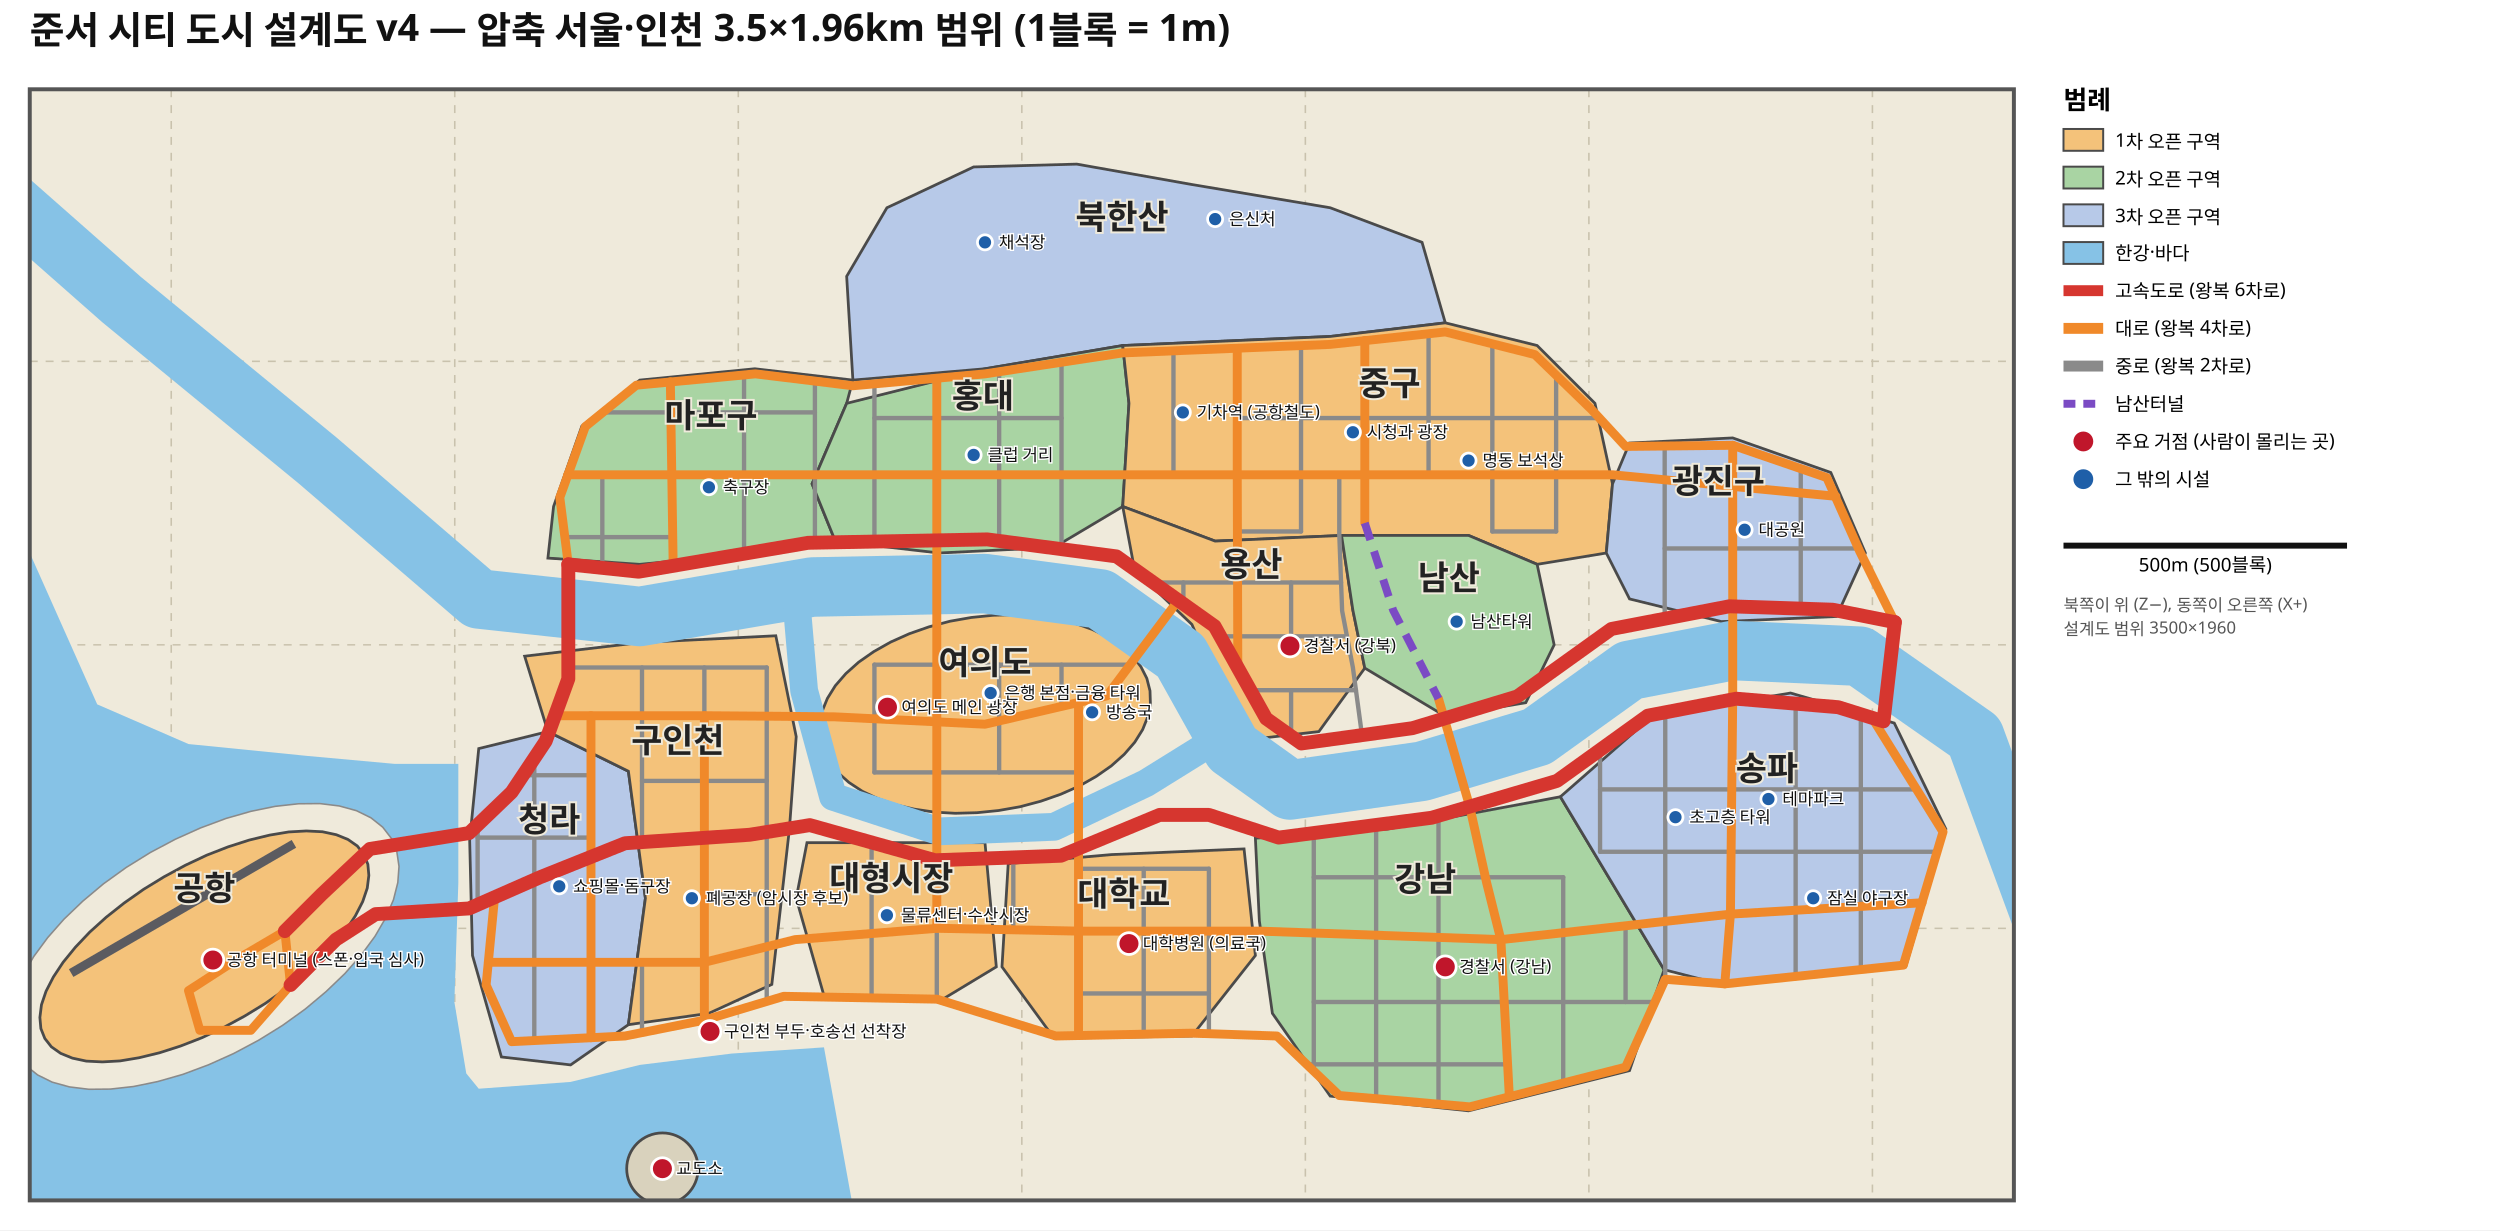
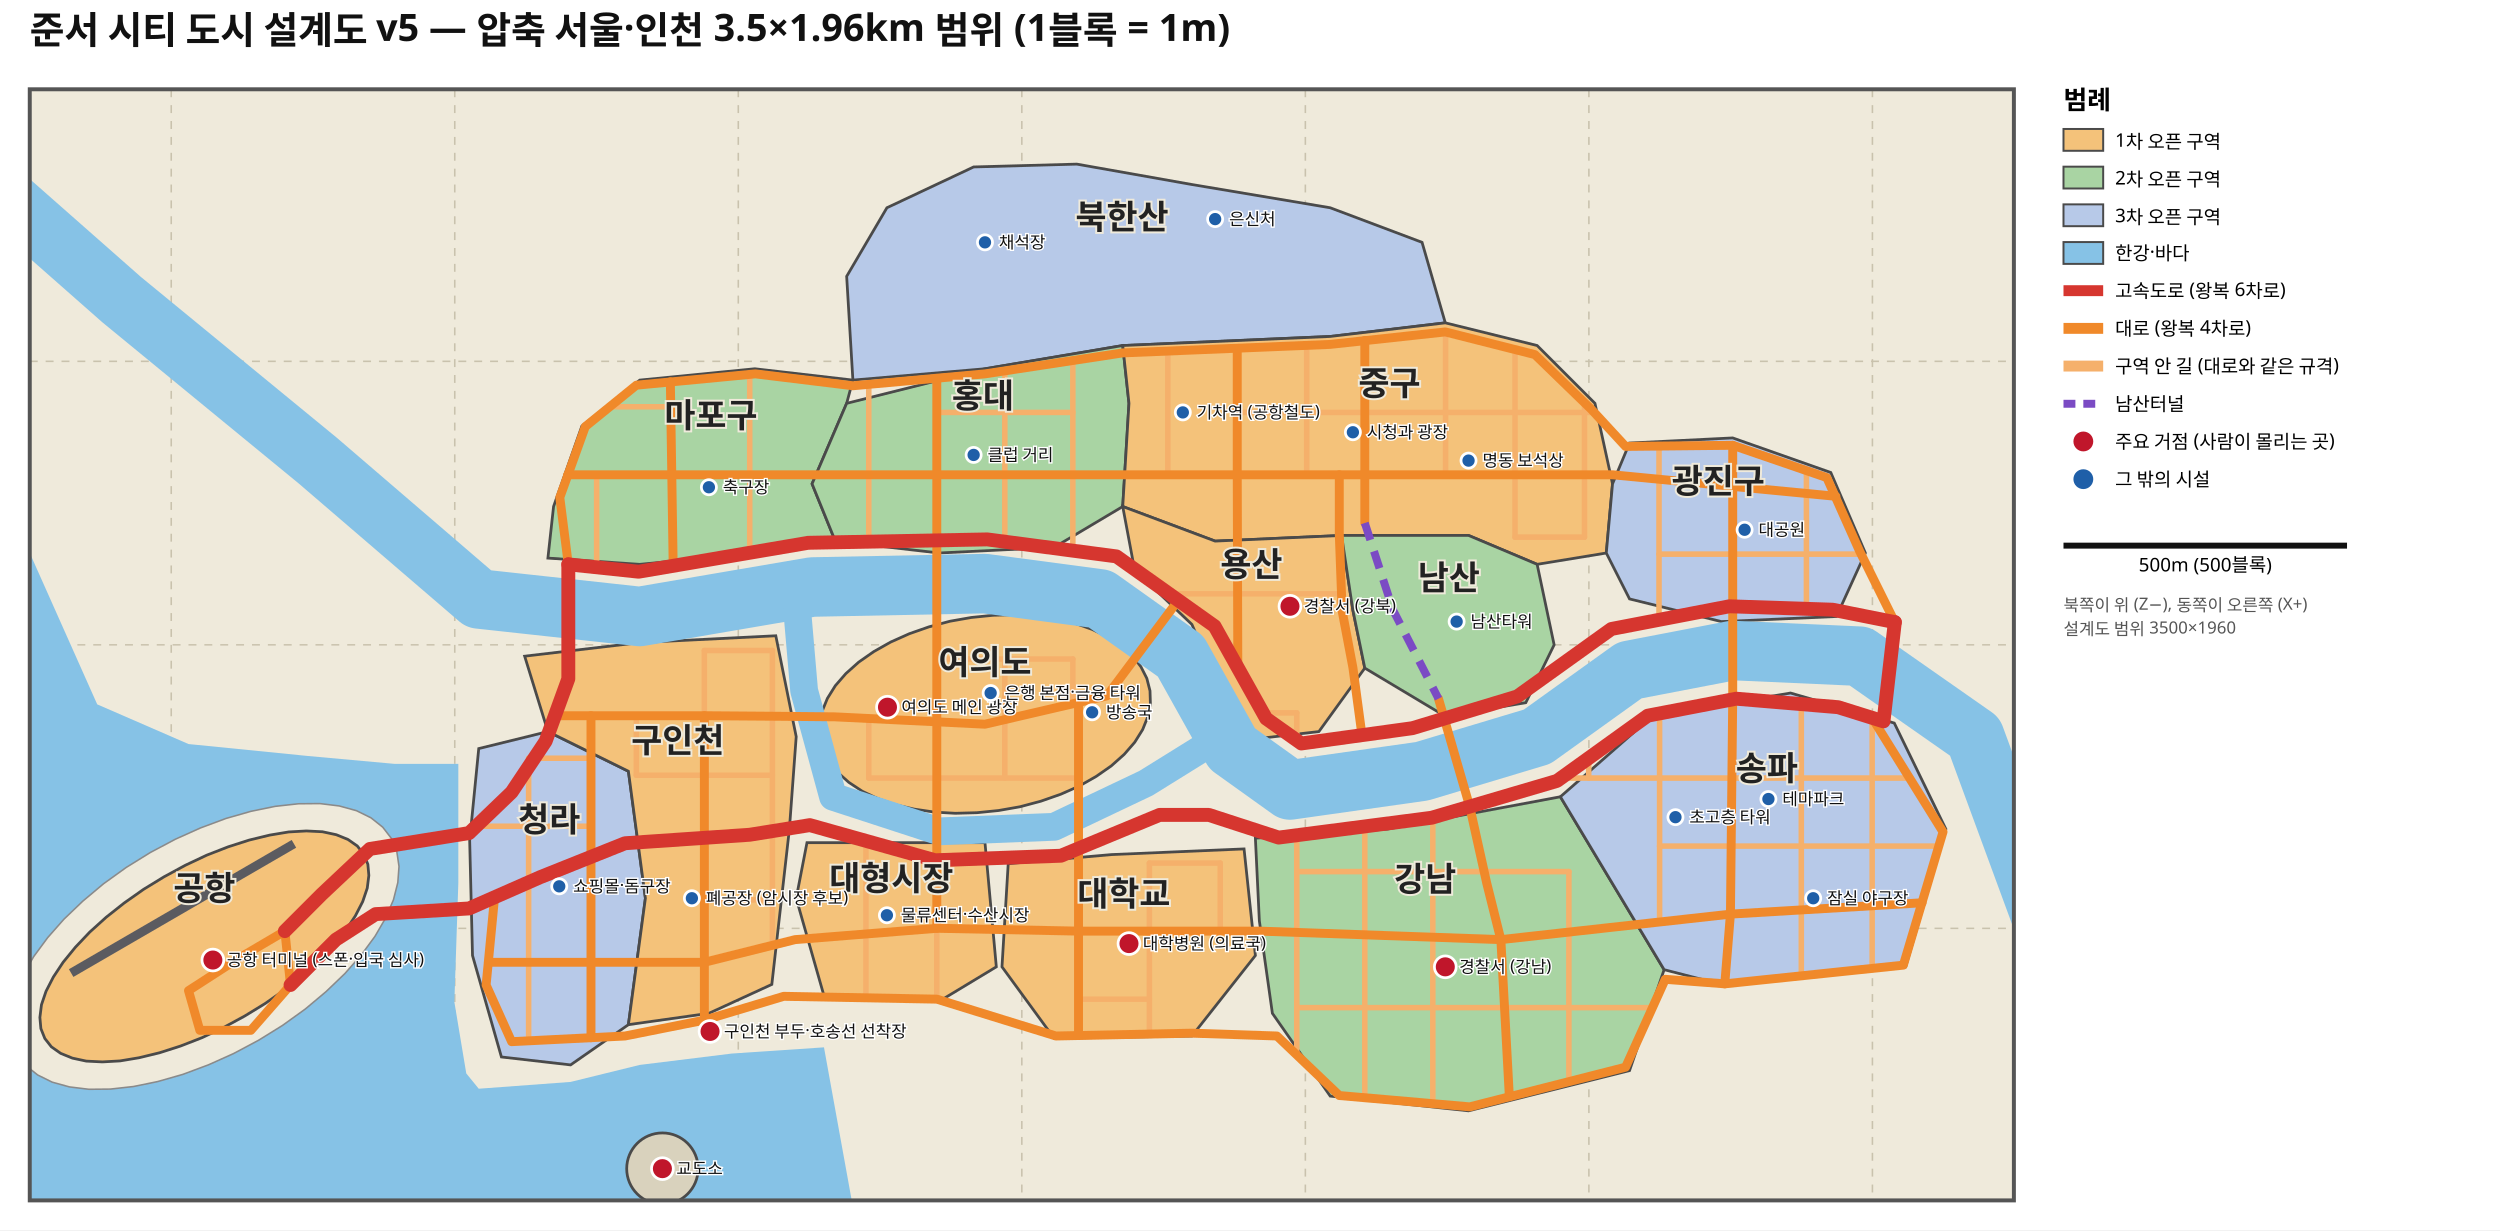
<svg xmlns="http://www.w3.org/2000/svg" viewBox="-5150 -3250 12600 6200" width="2520" height="1240" font-family="'WenQuanYi Zen Hei','Noto Sans KR','Malgun Gothic',sans-serif">
  <rect x="-5150" y="-3250" width="12600" height="6200" fill="#ffffff" />
  <defs>
    <clipPath id="border">
      <rect x="-5000" y="-2800" width="10000" height="5600" />
    </clipPath>
  </defs>
  <rect x="-5000" y="-2800" width="10000" height="5600" fill="#efeadb" />
  <g clip-path="url(#border)">
    <line x1="-5716" y1="-2800" x2="-5716" y2="2800" stroke="#c9c2ad" stroke-width="8" stroke-dasharray="40 40" />
    <text x="-5716" y="-2840" font-size="90" text-anchor="middle" fill="#777">X -2001</text>
    <line x1="-4287" y1="-2800" x2="-4287" y2="2800" stroke="#c9c2ad" stroke-width="8" stroke-dasharray="40 40" />
    <text x="-4287" y="-2840" font-size="90" text-anchor="middle" fill="#777">X -1500</text>
    <line x1="-2858" y1="-2800" x2="-2858" y2="2800" stroke="#c9c2ad" stroke-width="8" stroke-dasharray="40 40" />
    <text x="-2858" y="-2840" font-size="90" text-anchor="middle" fill="#777">X -1000</text>
    <line x1="-1429" y1="-2800" x2="-1429" y2="2800" stroke="#c9c2ad" stroke-width="8" stroke-dasharray="40 40" />
    <text x="-1429" y="-2840" font-size="90" text-anchor="middle" fill="#777">X -500</text>
    <line x1="0" y1="-2800" x2="0" y2="2800" stroke="#c9c2ad" stroke-width="8" stroke-dasharray="40 40" />
    <text x="0" y="-2840" font-size="90" text-anchor="middle" fill="#777">X 0</text>
    <line x1="1429" y1="-2800" x2="1429" y2="2800" stroke="#c9c2ad" stroke-width="8" stroke-dasharray="40 40" />
    <text x="1429" y="-2840" font-size="90" text-anchor="middle" fill="#777">X 500</text>
    <line x1="2858" y1="-2800" x2="2858" y2="2800" stroke="#c9c2ad" stroke-width="8" stroke-dasharray="40 40" />
    <text x="2858" y="-2840" font-size="90" text-anchor="middle" fill="#777">X 1000</text>
    <line x1="4287" y1="-2800" x2="4287" y2="2800" stroke="#c9c2ad" stroke-width="8" stroke-dasharray="40 40" />
    <text x="4287" y="-2840" font-size="90" text-anchor="middle" fill="#777">X 1500</text>
    <line x1="-5000" y1="-2858" x2="5000" y2="-2858" stroke="#c9c2ad" stroke-width="8" stroke-dasharray="40 40" />
    <text x="-5030" y="-2828" font-size="90" text-anchor="end" fill="#777">Z -1000</text>
    <line x1="-5000" y1="-1429" x2="5000" y2="-1429" stroke="#c9c2ad" stroke-width="8" stroke-dasharray="40 40" />
    <text x="-5030" y="-1399" font-size="90" text-anchor="end" fill="#777">Z -500</text>
    <line x1="-5000" y1="0" x2="5000" y2="0" stroke="#c9c2ad" stroke-width="8" stroke-dasharray="40 40" />
    <text x="-5030" y="30" font-size="90" text-anchor="end" fill="#777">Z 0</text>
    <line x1="-5000" y1="1429" x2="5000" y2="1429" stroke="#c9c2ad" stroke-width="8" stroke-dasharray="40 40" />
    <text x="-5030" y="1459" font-size="90" text-anchor="end" fill="#777">Z 500</text>
    <polygon points="-5985.714,-1217.143 -5000.0,-462.857 -4660.0,300.0 -4200.0,500.0 -3600.0,560.0 -3160.0,600.0 -2840.0,600.0 -2840.0,1200.0 -2860.0,1800.0 -2800.0,2160.0 -2737.143,2237.143 -2274.286,2202.857 -1925.714,2117.143 -1462.857,2060.0 -997.143,2028.571 -765.714,3305.714 -5985.714,3305.714" fill="#86c2e6" />
    <circle cx="-1811.429" cy="2640.0" r="180.0" fill="#d9d2bd" stroke="#4a4a4a" stroke-width="14" />
    <polygon points="-3177,976 -3150,1042 -3139,1117 -3145,1198 -3167,1285 -3206,1376 -3260,1469 -3330,1564 -3412,1657 -3507,1748 -3612,1836 -3726,1918 -3847,1993 -3973,2060 -4100,2117 -4229,2165 -4355,2201 -4477,2226 -4594,2239 -4702,2240 -4800,2228 -4887,2204 -4960,2168 -5019,2121 -5063,2064 -5090,1998 -5101,1923 -5095,1842 -5073,1755 -5034,1664 -4980,1571 -4910,1476 -4828,1383 -4733,1292 -4628,1204 -4514,1122 -4393,1047 -4267,980 -4140,923 -4011,875 -3885,839 -3763,814 -3646,801 -3538,800 -3440,812 -3353,836 -3280,872 -3221,919" fill="#efeadb" stroke="#8a8a8a" stroke-width="8" />
    <polygon points="-851.429,-1334.286 -882.857,-1857.143 -680.0,-2202.857 -242.857,-2408.571 277.143,-2422.857 857.143,-2320.0 1554.286,-2202.857 2017.143,-2028.571 2134.286,-1622.857 1554.286,-1554.286 508.571,-1508.571 -185.714,-1391.429" fill="#b7c9e8" stroke="#4a4a4a" stroke-width="14" />
    <polygon points="-2388.571,-437.143 -2360.0,-697.143 -2217.143,-1102.857 -1925.714,-1334.286 -1345.714,-1391.429 -851.429,-1334.286 -882.857,-1217.143 -1057.143,-811.429 -940.0,-522.857 -1345.714,-462.857 -1925.714,-405.714" fill="#a9d4a3" stroke="#4a4a4a" stroke-width="14" />
    <polygon points="-185.714,-1391.429 508.571,-1508.571 540.0,-1217.143 508.571,-697.143 162.857,-491.429 -417.143,-462.857 -940.0,-522.857 -1057.143,-811.429 -882.857,-1217.143" fill="#a9d4a3" stroke="#4a4a4a" stroke-width="14" />
    <polygon points="508.571,-1508.571 1554.286,-1554.286 2134.286,-1622.857 2597.143,-1508.571 2888.571,-1217.143 2977.143,-811.429 2945.714,-462.857 2597.143,-405.714 2251.429,-551.429 1611.429,-551.429 974.286,-522.857 508.571,-697.143 540.0,-1217.143" fill="#f4c27a" stroke="#4a4a4a" stroke-width="14" />
    <polygon points="2945.714,-462.857 2977.143,-811.429 3062.857,-1017.143 3582.857,-1042.857 4077.143,-868.571 4251.429,-462.857 4105.714,-142.857 3525.714,-117.143 3062.857,-231.429" fill="#b7c9e8" stroke="#4a4a4a" stroke-width="14" />
    <polygon points="508.571,-697.143 974.286,-522.857 1611.429,-551.429 1668.571,-174.286 1728.571,117.143 1497.143,437.143 1148.571,477.143 1002.857,231.429 857.143,-102.857 568.571,-377.143" fill="#f4c27a" stroke="#4a4a4a" stroke-width="14" />
    <polygon points="1611.429,-551.429 2251.429,-551.429 2597.143,-405.714 2682.857,0.0 2540.0,291.429 2134.286,360.0 1728.571,117.143 1668.571,-174.286" fill="#a9d4a3" stroke="#4a4a4a" stroke-width="14" />
    <polygon points="646,232 648,296 635,362 609,427 569,491 516,552 451,610 375,663 289,712 196,753 96,788 -9,816 -117,835 -226,846 -335,849 -441,843 -542,828 -638,806 -726,775 -804,738 -872,693 -928,643 -971,587 -1001,528 -1018,465 -1019,401 -1007,336 -980,270 -940,206 -887,145 -822,87 -746,34 -661,-14 -567,-56 -467,-91 -362,-119 -254,-138 -145,-149 -36,-152 69,-146 171,-131 266,-109 354,-78 433,-40 500,4 557,54 600,110 630,169" fill="#f4c27a" stroke="#4a4a4a" stroke-width="14" />
    <polygon points="-3316,1056 -3296,1106 -3291,1162 -3299,1226 -3322,1294 -3359,1366 -3408,1440 -3470,1516 -3542,1592 -3625,1667 -3716,1739 -3814,1808 -3917,1871 -4024,1929 -4132,1980 -4240,2022 -4346,2056 -4449,2081 -4545,2097 -4634,2102 -4715,2098 -4785,2083 -4844,2059 -4891,2026 -4924,1984 -4944,1934 -4949,1878 -4941,1814 -4918,1746 -4881,1674 -4832,1600 -4770,1524 -4698,1448 -4615,1373 -4524,1301 -4426,1232 -4323,1169 -4216,1111 -4108,1060 -4000,1018 -3894,984 -3791,959 -3695,943 -3606,938 -3525,942 -3455,957 -3396,981 -3349,1014" fill="#f4c27a" stroke="#4a4a4a" stroke-width="14" />
    <polygon points="-2737.143,522.857 -2388.571,437.143 -1982.857,637.143 -1897.143,1277.143 -1982.857,1914.286 -2274.286,2117.143 -2622.857,2077.143 -2768.571,1565.714 -2782.857,985.714" fill="#b7c9e8" stroke="#4a4a4a" stroke-width="14" />
    <polygon points="-2505.714,57.143 -1925.714,-11.429 -1240.0,-45.714 -1137.143,462.857 -1171.429,928.571 -1260.0,1711.429 -1577.143,1857.143 -1982.857,1914.286 -1897.143,1277.143 -1982.857,637.143 -2388.571,437.143" fill="#f4c27a" stroke="#4a4a4a" stroke-width="14" />
    <polygon points="-1082.857,997.143 -185.714,997.143 -128.571,1622.857 -417.143,1797.143 -997.143,1768.571 -1137.143,1277.143" fill="#f4c27a" stroke="#4a4a4a" stroke-width="14" />
    <polygon points="-68.571,1102.857 451.429,1057.143 1120.0,1028.571 1177.143,1565.714 857.143,1971.429 162.857,1982.857 -100.0,1622.857" fill="#f4c27a" stroke="#4a4a4a" stroke-width="14" />
    <polygon points="1177.143,974.286 1842.857,928.571 2714.286,765.714 3237.143,1637.143 3062.857,2145.714 2251.429,2348.571 1554.286,2274.286 1262.857,1857.143 1197.143,1391.429" fill="#a9d4a3" stroke="#4a4a4a" stroke-width="14" />
    <polygon points="2714.286,765.714 3177.143,360.0 3874.286,242.857 4397.143,394.286 4657.143,928.571 4454.286,1622.857 3525.714,1711.429 3237.143,1637.143" fill="#b7c9e8" stroke="#4a4a4a" stroke-width="14" />
    <polyline points="-5522.857,-2608.571 -4537.143,-1740.0 -3548.571,-928.571 -2737.143,-231.429 -1925.714,-142.857 -1057.143,-291.429 -185.714,-308.571 394.286,-231.429 800.0,57.143 1060.0,522.857 1351.429,731.429 2017.143,637.143 2597.143,462.857 3062.857,128.571 3582.857,28.571 4222.857,57.143 4802.857,462.857 5208.571,1565.714 5557.143,3248.571" fill="none" stroke="#86c2e6" stroke-width="300.0" stroke-linejoin="round" stroke-linecap="round" />
    <polyline points="-1137.143,-231.429 -1097.143,231.429 -951.429,765.714 -417.143,940.0 162.857,917.143 625.714,697.143 1002.857,462.857" fill="none" stroke="#86c2e6" stroke-width="140.0" stroke-linejoin="round" stroke-linecap="round" />
-     <polyline points="1600.0,-857.143 1600.0,-557.143 1614.286,-171.429 1668.571,114.286 1714.286,454.286" fill="none" stroke="#8a8a8a" stroke-width="22" stroke-linejoin="round" stroke-linecap="round" />
-     <polyline points="-2514.286,657.143 -2171.429,657.143" fill="none" stroke="#8a8a8a" stroke-width="22" stroke-linejoin="round" stroke-linecap="round" />
-     <polyline points="-2742.857,971.429 -2171.429,971.429" fill="none" stroke="#8a8a8a" stroke-width="22" stroke-linejoin="round" stroke-linecap="round" />
-     <polyline points="-2457.143,571.429 -2457.143,1994.286" fill="none" stroke="#8a8a8a" stroke-width="22" stroke-linejoin="round" stroke-linecap="round" />
-     <polyline points="-2742.857,907.429 -2742.857,1309.714" fill="none" stroke="#8a8a8a" stroke-width="22" stroke-linejoin="round" stroke-linecap="round" />
-     <polyline points="1471.429,1171.429 2728.571,1171.429" fill="none" stroke="#8a8a8a" stroke-width="22" stroke-linejoin="round" stroke-linecap="round" />
-     <polyline points="1471.429,1800.0 3191.143,1800.0" fill="none" stroke="#8a8a8a" stroke-width="22" stroke-linejoin="round" stroke-linecap="round" />
-     <polyline points="1435.429,2114.286 2448.286,2114.286" fill="none" stroke="#8a8a8a" stroke-width="22" stroke-linejoin="round" stroke-linecap="round" />
-     <polyline points="2100.0,861.429 2100.0,1474.571" fill="none" stroke="#8a8a8a" stroke-width="22" stroke-linejoin="round" stroke-linecap="round" />
-     <polyline points="1785.714,907.714 1785.714,2287.714" fill="none" stroke="#8a8a8a" stroke-width="22" stroke-linejoin="round" stroke-linecap="round" />
-     <polyline points="1471.429,948.571 1471.429,2148.571" fill="none" stroke="#8a8a8a" stroke-width="22" stroke-linejoin="round" stroke-linecap="round" />
-     <polyline points="2728.571,1171.429 2728.571,2208.571" fill="none" stroke="#8a8a8a" stroke-width="22" stroke-linejoin="round" stroke-linecap="round" />
-     <polyline points="3042.857,1416.0 3042.857,1800.0" fill="none" stroke="#8a8a8a" stroke-width="22" stroke-linejoin="round" stroke-linecap="round" />
-     <polyline points="2100.0,1474.571 2100.0,2314.857" fill="none" stroke="#8a8a8a" stroke-width="22" stroke-linejoin="round" stroke-linecap="round" />
-     <polyline points="-2285.714,114.286 -1285.714,114.286" fill="none" stroke="#8a8a8a" stroke-width="22" stroke-linejoin="round" stroke-linecap="round" />
-     <polyline points="-1914.286,685.714 -1285.714,685.714" fill="none" stroke="#8a8a8a" stroke-width="22" stroke-linejoin="round" stroke-linecap="round" />
-     <polyline points="-1600.0,1257.143 -1285.714,1257.143" fill="none" stroke="#8a8a8a" stroke-width="22" stroke-linejoin="round" stroke-linecap="round" />
-     <polyline points="-1914.286,114.286 -1914.286,994.286" fill="none" stroke="#8a8a8a" stroke-width="22" stroke-linejoin="round" stroke-linecap="round" />
-     <polyline points="-1600.0,114.286 -1600.0,357.143" fill="none" stroke="#8a8a8a" stroke-width="22" stroke-linejoin="round" stroke-linecap="round" />
-     <polyline points="-1285.714,114.286 -1285.714,1797.143" fill="none" stroke="#8a8a8a" stroke-width="22" stroke-linejoin="round" stroke-linecap="round" />
-     <polyline points="-1914.286,1600.0 -1914.286,1954.286" fill="none" stroke="#8a8a8a" stroke-width="22" stroke-linejoin="round" stroke-linecap="round" />
-     <polyline points="3240.0,-485.714 4216.571,-485.714" fill="none" stroke="#8a8a8a" stroke-width="22" stroke-linejoin="round" stroke-linecap="round" />
-     <polyline points="3240.0,-1002.0 3240.0,-131.714" fill="none" stroke="#8a8a8a" stroke-width="22" stroke-linejoin="round" stroke-linecap="round" />
-     <polyline points="3925.714,-888.0 3925.714,-182.286" fill="none" stroke="#8a8a8a" stroke-width="22" stroke-linejoin="round" stroke-linecap="round" />
-     <polyline points="-742.857,-1142.857 200.0,-1142.857" fill="none" stroke="#8a8a8a" stroke-width="22" stroke-linejoin="round" stroke-linecap="round" />
-     <polyline points="200.0,-1424.571 200.0,-482.286" fill="none" stroke="#8a8a8a" stroke-width="22" stroke-linejoin="round" stroke-linecap="round" />
-     <polyline points="-114.286,-1376.571 -114.286,-523.429" fill="none" stroke="#8a8a8a" stroke-width="22" stroke-linejoin="round" stroke-linecap="round" />
-     <polyline points="-742.857,-1315.429 -742.857,-520.571" fill="none" stroke="#8a8a8a" stroke-width="22" stroke-linejoin="round" stroke-linecap="round" />
-     <polyline points="1085.714,-1142.857 2910.857,-1142.857" fill="none" stroke="#8a8a8a" stroke-width="22" stroke-linejoin="round" stroke-linecap="round" />
-     <polyline points="1086.571,-571.429 1407.143,-571.429" fill="none" stroke="#8a8a8a" stroke-width="22" stroke-linejoin="round" stroke-linecap="round" />
-     <polyline points="2371.429,-571.429 2692.857,-571.429" fill="none" stroke="#8a8a8a" stroke-width="22" stroke-linejoin="round" stroke-linecap="round" />
-     <polyline points="2050.0,-1568.0 2050.0,-857.143" fill="none" stroke="#8a8a8a" stroke-width="22" stroke-linejoin="round" stroke-linecap="round" />
-     <polyline points="2371.429,-1517.143 2371.429,-571.429" fill="none" stroke="#8a8a8a" stroke-width="22" stroke-linejoin="round" stroke-linecap="round" />
-     <polyline points="1407.143,-1508.286 1407.143,-571.429" fill="none" stroke="#8a8a8a" stroke-width="22" stroke-linejoin="round" stroke-linecap="round" />
-     <polyline points="764.286,-1482 764.286,-857.143" fill="none" stroke="#8a8a8a" stroke-width="22" stroke-linejoin="round" stroke-linecap="round" />
-     <polyline points="2692.857,-1358.857 2692.857,-571.429" fill="none" stroke="#8a8a8a" stroke-width="22" stroke-linejoin="round" stroke-linecap="round" />
-     <polyline points="-2112.0,-1171.429 -1042.857,-1171.429" fill="none" stroke="#8a8a8a" stroke-width="22" stroke-linejoin="round" stroke-linecap="round" />
-     <polyline points="-2303.143,-542.857 -1759.429,-542.857" fill="none" stroke="#8a8a8a" stroke-width="22" stroke-linejoin="round" stroke-linecap="round" />
-     <polyline points="-1400.0,-1360.286 -1400.0,-459.143" fill="none" stroke="#8a8a8a" stroke-width="22" stroke-linejoin="round" stroke-linecap="round" />
-     <polyline points="-1042.857,-1329.143 -1042.857,-857.143" fill="none" stroke="#8a8a8a" stroke-width="22" stroke-linejoin="round" stroke-linecap="round" />
-     <polyline points="-2114.286,-857.143 -2114.286,-387.714" fill="none" stroke="#8a8a8a" stroke-width="22" stroke-linejoin="round" stroke-linecap="round" />
-     <polyline points="-1042.857,-857.143 -1042.857,-514.857" fill="none" stroke="#8a8a8a" stroke-width="22" stroke-linejoin="round" stroke-linecap="round" />
-     <polyline points="-757.143,996 -757.143,1779.714" fill="none" stroke="#8a8a8a" stroke-width="22" stroke-linejoin="round" stroke-linecap="round" />
-     <polyline points="-428.571,1428.571 -428.571,1785.714" fill="none" stroke="#8a8a8a" stroke-width="22" stroke-linejoin="round" stroke-linecap="round" />
-     <polyline points="2914.286,728.571 4509.714,728.571" fill="none" stroke="#8a8a8a" stroke-width="22" stroke-linejoin="round" stroke-linecap="round" />
-     <polyline points="2914.286,1042.857 4613.143,1042.857" fill="none" stroke="#8a8a8a" stroke-width="22" stroke-linejoin="round" stroke-linecap="round" />
-     <polyline points="3900.0,296.571 3900.0,1671.143" fill="none" stroke="#8a8a8a" stroke-width="22" stroke-linejoin="round" stroke-linecap="round" />
-     <polyline points="3242.857,340.0 3242.857,1685.714" fill="none" stroke="#8a8a8a" stroke-width="22" stroke-linejoin="round" stroke-linecap="round" />
-     <polyline points="4228.571,350.0 4228.571,1636.857" fill="none" stroke="#8a8a8a" stroke-width="22" stroke-linejoin="round" stroke-linecap="round" />
-     <polyline points="2914.286,529.714 2914.286,1042.857" fill="none" stroke="#8a8a8a" stroke-width="22" stroke-linejoin="round" stroke-linecap="round" />
-     <polyline points="285.714,1128.571 942.857,1128.571" fill="none" stroke="#8a8a8a" stroke-width="22" stroke-linejoin="round" stroke-linecap="round" />
-     <polyline points="285.714,1757.143 942.857,1757.143" fill="none" stroke="#8a8a8a" stroke-width="22" stroke-linejoin="round" stroke-linecap="round" />
-     <polyline points="-42.857,1071.429 -42.857,1436.286" fill="none" stroke="#8a8a8a" stroke-width="22" stroke-linejoin="round" stroke-linecap="round" />
-     <polyline points="614.286,1128.571 614.286,1962.286" fill="none" stroke="#8a8a8a" stroke-width="22" stroke-linejoin="round" stroke-linecap="round" />
-     <polyline points="942.857,1128.571 942.857,1960.0" fill="none" stroke="#8a8a8a" stroke-width="22" stroke-linejoin="round" stroke-linecap="round" />
-     <polyline points="-742.857,100.0 546.0,100.0" fill="none" stroke="#8a8a8a" stroke-width="22" stroke-linejoin="round" stroke-linecap="round" />
-     <polyline points="-742.857,642.857 285.714,642.857" fill="none" stroke="#8a8a8a" stroke-width="22" stroke-linejoin="round" stroke-linecap="round" />
-     <polyline points="-742.857,100.0 -742.857,642.857" fill="none" stroke="#8a8a8a" stroke-width="22" stroke-linejoin="round" stroke-linecap="round" />
-     <polyline points="-114.286,100.0 -114.286,642.857" fill="none" stroke="#8a8a8a" stroke-width="22" stroke-linejoin="round" stroke-linecap="round" />
-     <polyline points="200.0,100.0 200.0,310.286" fill="none" stroke="#8a8a8a" stroke-width="22" stroke-linejoin="round" stroke-linecap="round" />
-     <polyline points="662.0,-314.286 1608.857,-314.286" fill="none" stroke="#8a8a8a" stroke-width="22" stroke-linejoin="round" stroke-linecap="round" />
-     <polyline points="1000.0,-42.857 1638.571,-42.857" fill="none" stroke="#8a8a8a" stroke-width="22" stroke-linejoin="round" stroke-linecap="round" />
-     <polyline points="1151.714,228.571 1684.0,228.571" fill="none" stroke="#8a8a8a" stroke-width="22" stroke-linejoin="round" stroke-linecap="round" />
-     <polyline points="814.286,-314.286 814.286,-206.0" fill="none" stroke="#8a8a8a" stroke-width="22" stroke-linejoin="round" stroke-linecap="round" />
-     <polyline points="1357.143,-314.286 1357.143,-42.857" fill="none" stroke="#8a8a8a" stroke-width="22" stroke-linejoin="round" stroke-linecap="round" />
-     <polyline points="1357.143,228.571 1357.143,460.571" fill="none" stroke="#8a8a8a" stroke-width="22" stroke-linejoin="round" stroke-linecap="round" />
    <polyline points="-4791.429,1654.286 -3668.571,1002.857" fill="none" stroke="#5b5b60" stroke-width="45" stroke-linecap="butt" />
+     <polyline points="-2485.714,571.429 -2171.429,571.429" fill="none" stroke="#f5b06b" stroke-width="28" stroke-linejoin="round" stroke-linecap="round" />
+     <polyline points="-2750.0,914.286 -2171.429,914.286" fill="none" stroke="#f5b06b" stroke-width="28" stroke-linejoin="round" stroke-linecap="round" />
+     <polyline points="-2485.714,571.429 -2485.714,1995.714" fill="none" stroke="#f5b06b" stroke-width="28" stroke-linejoin="round" stroke-linecap="round" />
+     <polyline points="1385.714,1142.857 2757.143,1142.857" fill="none" stroke="#f5b06b" stroke-width="28" stroke-linejoin="round" stroke-linecap="round" />
+     <polyline points="1385.714,1828.571 3178.286,1828.571" fill="none" stroke="#f5b06b" stroke-width="28" stroke-linejoin="round" stroke-linecap="round" />
+     <polyline points="2071.429,869.714 2071.429,2312.286" fill="none" stroke="#f5b06b" stroke-width="28" stroke-linejoin="round" stroke-linecap="round" />
+     <polyline points="1728.571,915.143 1728.571,2282.571" fill="none" stroke="#f5b06b" stroke-width="28" stroke-linejoin="round" stroke-linecap="round" />
+     <polyline points="1385.714,959.714 1385.714,2066.857" fill="none" stroke="#f5b06b" stroke-width="28" stroke-linejoin="round" stroke-linecap="round" />
+     <polyline points="2757.143,1142.857 2757.143,2201.429" fill="none" stroke="#f5b06b" stroke-width="28" stroke-linejoin="round" stroke-linecap="round" />
+     <polyline points="-1600.0,28.571 -1257.143,28.571" fill="none" stroke="#f5b06b" stroke-width="28" stroke-linejoin="round" stroke-linecap="round" />
+     <polyline points="-1942.857,657.143 -1257.143,657.143" fill="none" stroke="#f5b06b" stroke-width="28" stroke-linejoin="round" stroke-linecap="round" />
+     <polyline points="-1600.0,1285.714 -1257.143,1285.714" fill="none" stroke="#f5b06b" stroke-width="28" stroke-linejoin="round" stroke-linecap="round" />
+     <polyline points="-1600.0,28.571 -1600.0,357.143" fill="none" stroke="#f5b06b" stroke-width="28" stroke-linejoin="round" stroke-linecap="round" />
+     <polyline points="-1257.143,28.571 -1257.143,1514.286" fill="none" stroke="#f5b06b" stroke-width="28" stroke-linejoin="round" stroke-linecap="round" />
+     <polyline points="-1942.857,357.143 -1942.857,657.143" fill="none" stroke="#f5b06b" stroke-width="28" stroke-linejoin="round" stroke-linecap="round" />
+     <polyline points="3211.429,-457.143 4230.0,-457.143" fill="none" stroke="#f5b06b" stroke-width="28" stroke-linejoin="round" stroke-linecap="round" />
+     <polyline points="3211.429,-1001.714 3211.429,-126.286" fill="none" stroke="#f5b06b" stroke-width="28" stroke-linejoin="round" stroke-linecap="round" />
+     <polyline points="3954.286,-878.286 3954.286,-762.857" fill="none" stroke="#f5b06b" stroke-width="28" stroke-linejoin="round" stroke-linecap="round" />
+     <polyline points="3954.286,-762.857 3954.286,-181.429" fill="none" stroke="#f5b06b" stroke-width="28" stroke-linejoin="round" stroke-linecap="round" />
+     <polyline points="-428.571,-1171.429 257.143,-1171.429" fill="none" stroke="#f5b06b" stroke-width="28" stroke-linejoin="round" stroke-linecap="round" />
+     <polyline points="257.143,-1433.143 257.143,-474.571" fill="none" stroke="#f5b06b" stroke-width="28" stroke-linejoin="round" stroke-linecap="round" />
+     <polyline points="-85.714,-1380.857 -85.714,-519.714" fill="none" stroke="#f5b06b" stroke-width="28" stroke-linejoin="round" stroke-linecap="round" />
+     <polyline points="-771.429,-1312.857 -771.429,-520.0" fill="none" stroke="#f5b06b" stroke-width="28" stroke-linejoin="round" stroke-linecap="round" />
+     <polyline points="1085.714,-1171.429 2884.571,-1171.429" fill="none" stroke="#f5b06b" stroke-width="28" stroke-linejoin="round" stroke-linecap="round" />
+     <polyline points="2485.714,-542.857 2835.714,-542.857" fill="none" stroke="#f5b06b" stroke-width="28" stroke-linejoin="round" stroke-linecap="round" />
+     <polyline points="2135.714,-1576.857 2135.714,-857.143" fill="none" stroke="#f5b06b" stroke-width="28" stroke-linejoin="round" stroke-linecap="round" />
+     <polyline points="1435.714,-1509.429 1435.714,-857.143" fill="none" stroke="#f5b06b" stroke-width="28" stroke-linejoin="round" stroke-linecap="round" />
+     <polyline points="2485.714,-1488.286 2485.714,-542.857" fill="none" stroke="#f5b06b" stroke-width="28" stroke-linejoin="round" stroke-linecap="round" />
+     <polyline points="735.714,-1480.857 735.714,-857.143" fill="none" stroke="#f5b06b" stroke-width="28" stroke-linejoin="round" stroke-linecap="round" />
+     <polyline points="2835.714,-1220.286 2835.714,-542.857" fill="none" stroke="#f5b06b" stroke-width="28" stroke-linejoin="round" stroke-linecap="round" />
+     <polyline points="-2076.571,-1200.0 -1769.429,-1200.0" fill="none" stroke="#f5b06b" stroke-width="28" stroke-linejoin="round" stroke-linecap="round" />
+     <polyline points="-1371.429,-1362.857 -1371.429,-464.0" fill="none" stroke="#f5b06b" stroke-width="28" stroke-linejoin="round" stroke-linecap="round" />
+     <polyline points="-2142.857,-857.143 -2142.857,-390.857" fill="none" stroke="#f5b06b" stroke-width="28" stroke-linejoin="round" stroke-linecap="round" />
+     <polyline points="-785.714,988.0 -785.714,1779.143" fill="none" stroke="#f5b06b" stroke-width="28" stroke-linejoin="round" stroke-linecap="round" />
+     <polyline points="-428.571,1428.571 -428.571,1785.714" fill="none" stroke="#f5b06b" stroke-width="28" stroke-linejoin="round" stroke-linecap="round" />
+     <polyline points="2717.143,671.429 4474.0,671.429" fill="none" stroke="#f5b06b" stroke-width="28" stroke-linejoin="round" stroke-linecap="round" />
+     <polyline points="3214.286,1014.286 4621.714,1014.286" fill="none" stroke="#f5b06b" stroke-width="28" stroke-linejoin="round" stroke-linecap="round" />
+     <polyline points="3928.571,298.857 3928.571,1668.286" fill="none" stroke="#f5b06b" stroke-width="28" stroke-linejoin="round" stroke-linecap="round" />
+     <polyline points="3214.286,345.714 3214.286,1396.857" fill="none" stroke="#f5b06b" stroke-width="28" stroke-linejoin="round" stroke-linecap="round" />
+     <polyline points="4285.714,368.571 4285.714,1630.857" fill="none" stroke="#f5b06b" stroke-width="28" stroke-linejoin="round" stroke-linecap="round" />
+     <polyline points="2857.143,570.857 2857.143,671.429" fill="none" stroke="#f5b06b" stroke-width="28" stroke-linejoin="round" stroke-linecap="round" />
+     <polyline points="642.857,1100.0 1000.0,1100.0" fill="none" stroke="#f5b06b" stroke-width="28" stroke-linejoin="round" stroke-linecap="round" />
+     <polyline points="285.714,1785.714 642.857,1785.714" fill="none" stroke="#f5b06b" stroke-width="28" stroke-linejoin="round" stroke-linecap="round" />
+     <polyline points="642.857,1100.0 642.857,1961.714" fill="none" stroke="#f5b06b" stroke-width="28" stroke-linejoin="round" stroke-linecap="round" />
+     <polyline points="1000.0,1100.0 1000.0,1442.857" fill="none" stroke="#f5b06b" stroke-width="28" stroke-linejoin="round" stroke-linecap="round" />
+     <polyline points="-428.571,71.429 257.143,71.429" fill="none" stroke="#f5b06b" stroke-width="28" stroke-linejoin="round" stroke-linecap="round" />
+     <polyline points="-771.429,671.429 285.714,671.429" fill="none" stroke="#f5b06b" stroke-width="28" stroke-linejoin="round" stroke-linecap="round" />
+     <polyline points="-85.714,71.429 -85.714,671.429" fill="none" stroke="#f5b06b" stroke-width="28" stroke-linejoin="round" stroke-linecap="round" />
+     <polyline points="257.143,71.429 257.143,297.143" fill="none" stroke="#f5b06b" stroke-width="28" stroke-linejoin="round" stroke-linecap="round" />
+     <polyline points="-771.429,371.143 -771.429,671.429" fill="none" stroke="#f5b06b" stroke-width="28" stroke-linejoin="round" stroke-linecap="round" />
+     <polyline points="742.286,-257.143 1611.143,-257.143" fill="none" stroke="#f5b06b" stroke-width="28" stroke-linejoin="round" stroke-linecap="round" />
+     <polyline points="1215.429,342.857 1385.714,342.857" fill="none" stroke="#f5b06b" stroke-width="28" stroke-linejoin="round" stroke-linecap="round" />
+     <polyline points="1385.714,342.857 1385.714,480.857" fill="none" stroke="#f5b06b" stroke-width="28" stroke-linejoin="round" stroke-linecap="round" />
    <polyline points="-2285.714,-405.714 -2328.571,-742.857 -2200.0,-1100.0 -1942.857,-1308.571 -1342.857,-1365.714 -851.429,-1305.714 -185.714,-1365.714 508.571,-1471.429 1554.286,-1514.286 2134.286,-1577.143 2585.714,-1462.857 2871.429,-1185.714 3042.857,-1000.0 3582.857,-1005.714 4057.143,-842.857 4222.857,-471.429 4400.0,-114.286" fill="none" stroke="#f0892a" stroke-width="45" stroke-linejoin="round" stroke-linecap="round" />
    <polyline points="-1771.429,-1325.714 -1757.143,-397.143" fill="none" stroke="#f0892a" stroke-width="45" stroke-linejoin="round" stroke-linecap="round" />
    <polyline points="-428.571,-1342.857 -428.571,-857.143 -428.571,371.429 -428.571,1428.571" fill="none" stroke="#f0892a" stroke-width="45" stroke-linejoin="round" stroke-linecap="round" />
    <polyline points="1085.714,-1491.429 1085.714,-857.143 1088.571,114.286" fill="none" stroke="#f0892a" stroke-width="45" stroke-linejoin="round" stroke-linecap="round" />
    <polyline points="1728.571,-1534.286 1728.571,-857.143 1728.571,-614.286" fill="none" stroke="#f0892a" stroke-width="45" stroke-linejoin="round" stroke-linecap="round" />
    <polyline points="2100.0,271.429 2257.143,814.286 2342.857,1200.0 2414.286,1485.714 2457.143,2277.143" fill="none" stroke="#f0892a" stroke-width="45" stroke-linejoin="round" stroke-linecap="round" />
    <polyline points="-2288.571,-857.143 -1757.143,-857.143 -428.571,-857.143 1085.714,-857.143 1728.571,-857.143 2977.143,-857.143 4102.857,-748.571" fill="none" stroke="#f0892a" stroke-width="45" stroke-linejoin="round" stroke-linecap="round" />
    <polyline points="-1600.0,357.143 -1600.0,971.429 -1600.0,1600.0 -1600.0,1891.429" fill="none" stroke="#f0892a" stroke-width="45" stroke-linejoin="round" stroke-linecap="round" />
    <polyline points="-2354.286,357.143 -1600.0,357.143 -1228.571,360.0 -942.857,362.857 -185.714,400.0 428.571,257.143 791.429,-228.571" fill="none" stroke="#f0892a" stroke-width="45" stroke-linejoin="round" stroke-linecap="round" />
    <polyline points="-2688.571,1600.0 -2171.429,1600.0 -1600.0,1600.0 -1142.857,1485.714 -428.571,1428.571 285.714,1442.857 1200.0,1442.857 2414.286,1485.714 3571.429,1357.143 4537.143,1300.0" fill="none" stroke="#f0892a" stroke-width="45" stroke-linejoin="round" stroke-linecap="round" />
    <polyline points="-2171.429,357.143 -2171.429,1068.571 -2171.429,1600.0 -2171.429,1980.0" fill="none" stroke="#f0892a" stroke-width="45" stroke-linejoin="round" stroke-linecap="round" />
    <polyline points="285.714,291.429 285.714,1025.714 285.714,1442.857 285.714,1968.571" fill="none" stroke="#f0892a" stroke-width="45" stroke-linejoin="round" stroke-linecap="round" />
    <polyline points="3582.857,-1005.714 3582.857,-800.0 3582.857,-188.571 3582.857,274.286 3571.429,1357.143 3542.857,1708.571" fill="none" stroke="#f0892a" stroke-width="45" stroke-linejoin="round" stroke-linecap="round" />
    <polyline points="-2657.143,1271.429 -2700.0,1714.286 -2571.429,2000.0 -2000.0,1971.429 -1600.0,1891.429 -1200.0,1771.429 -428.571,1785.714 171.429,1971.429 857.143,1957.143 1285.714,1971.429 1600.0,2271.429 2257.143,2328.571 3042.857,2128.571 3242.857,1685.714 3542.857,1708.571 4442.857,1614.286 4642.857,942.857 4285.714,368.571" fill="none" stroke="#f0892a" stroke-width="45" stroke-linejoin="round" stroke-linecap="round" />
    <polyline points="-3714.286,1442.857 -3957.143,1585.714 -4200.0,1742.857 -4142.857,1942.857 -3885.714,1942.857 -3685.714,1714.286 -3714.286,1442.857" fill="none" stroke="#f0892a" stroke-width="45" stroke-linejoin="round" stroke-linecap="round" />
+     <polyline points="1600.0,-857.143 1600.0,-557.143 1614.286,-171.429 1668.571,114.286 1714.286,454.286" fill="none" stroke="#f0892a" stroke-width="45" stroke-linejoin="round" stroke-linecap="round" />
    <polyline points="1728.571,-614.286 1871.429,-174.286 2100.0,271.429" fill="none" stroke="#7b4bc4" stroke-width="40" stroke-dasharray="90 60" />
    <polyline points="-3714.286,1442.857 -3528.571,1257.143 -3285.714,1028.571 -2785.714,948.571 -2571.429,742.857 -2400.0,485.714 -2285.714,171.429 -2285.714,-405.714" fill="none" stroke="#d6362f" stroke-width="70" stroke-linejoin="round" stroke-linecap="round" />
    <polyline points="-2285.714,-405.714 -1931.429,-368.571 -1077.143,-514.286 -174.286,-531.429 477.143,-445.714 971.429,-94.286 1231.429,371.429 1408.571,497.143 1968.571,420.0 2497.143,260.0 2971.429,-80.0 3565.714,-194.286 4085.714,-177.143 4400.0,-114.286" fill="none" stroke="#d6362f" stroke-width="70" stroke-linejoin="round" stroke-linecap="round" />
    <polyline points="4400.0,-114.286 4342.857,385.714 4114.286,314.286 3600.0,271.429 3154.286,357.143 2697.143,685.714 2065.714,871.429 1294.286,971.429 942.857,857.143 694.286,857.143 197.143,1062.857 -437.143,1085.714 -1068.571,908.571 -1371.429,957.143 -2000.0,1000.0 -2428.571,1171.429 -2785.714,1328.571 -3257.143,1357.143 -3457.143,1485.714 -3685.714,1714.286" fill="none" stroke="#d6362f" stroke-width="70" stroke-linejoin="round" stroke-linecap="round" />
    <text x="505" y="-2096" font-size="170" font-weight="bold" text-anchor="middle" fill="#222" stroke="#efeadb" stroke-width="20" paint-order="stroke">북한산</text>
    <text x="-1567" y="-1096" font-size="170" font-weight="bold" text-anchor="middle" fill="#222" stroke="#efeadb" stroke-width="20" paint-order="stroke">마포구</text>
    <text x="-196" y="-1195" font-size="170" font-weight="bold" text-anchor="middle" fill="#222" stroke="#efeadb" stroke-width="20" paint-order="stroke">홍대</text>
    <text x="1853" y="-1258" font-size="170" font-weight="bold" text-anchor="middle" fill="#222" stroke="#efeadb" stroke-width="20" paint-order="stroke">중구</text>
    <text x="3510" y="-765" font-size="170" font-weight="bold" text-anchor="middle" fill="#222" stroke="#efeadb" stroke-width="20" paint-order="stroke">광진구</text>
    <text x="1157" y="-345" font-size="170" font-weight="bold" text-anchor="middle" fill="#222" stroke="#efeadb" stroke-width="20" paint-order="stroke">용산</text>
    <text x="2152" y="-278" font-size="170" font-weight="bold" text-anchor="middle" fill="#222" stroke="#efeadb" stroke-width="20" paint-order="stroke">남산</text>
    <text x="-186" y="148" font-size="170" font-weight="bold" text-anchor="middle" fill="#222" stroke="#efeadb" stroke-width="20" paint-order="stroke">여의도</text>
    <text x="-4120" y="1287" font-size="170" font-weight="bold" text-anchor="middle" fill="#222" stroke="#efeadb" stroke-width="20" paint-order="stroke">공항</text>
    <text x="-2382" y="941" font-size="170" font-weight="bold" text-anchor="middle" fill="#222" stroke="#efeadb" stroke-width="20" paint-order="stroke">청라</text>
    <text x="-1734" y="542" font-size="170" font-weight="bold" text-anchor="middle" fill="#222" stroke="#efeadb" stroke-width="20" paint-order="stroke">구인천</text>
    <text x="-658" y="1237" font-size="170" font-weight="bold" text-anchor="middle" fill="#222" stroke="#efeadb" stroke-width="20" paint-order="stroke">대형시장</text>
    <text x="514" y="1315" font-size="170" font-weight="bold" text-anchor="middle" fill="#222" stroke="#efeadb" stroke-width="20" paint-order="stroke">대학교</text>
    <text x="2033" y="1241" font-size="170" font-weight="bold" text-anchor="middle" fill="#222" stroke="#efeadb" stroke-width="20" paint-order="stroke">강남</text>
    <text x="3755" y="683" font-size="170" font-weight="bold" text-anchor="middle" fill="#222" stroke="#efeadb" stroke-width="20" paint-order="stroke">송파</text>
  </g>
  <rect x="-5000" y="-2800" width="10000" height="5600" fill="none" stroke="#555" stroke-width="20" />
  <circle cx="-4077.143" cy="1588.571" r="55" fill="#c0162b" stroke="#fff" stroke-width="14" />
  <text x="-4007.143" y="1618.571" font-size="85" fill="#111" stroke="#fff" stroke-width="14" paint-order="stroke">공항 터미널 (스폰·입국 심사)</text>
  <circle cx="-677.143" cy="314.286" r="55" fill="#c0162b" stroke="#fff" stroke-width="14" />
  <text x="-607.143" y="344.286" font-size="85" fill="#111" stroke="#fff" stroke-width="14" paint-order="stroke">여의도 메인 광장</text>
  <circle cx="-157.143" cy="242.857" r="38" fill="#1f5fa8" stroke="#fff" stroke-width="14" />
  <text x="-87.143" y="272.857" font-size="85" fill="#111" stroke="#fff" stroke-width="14" paint-order="stroke">은행 본점·금융 타워</text>
  <circle cx="354.286" cy="340.0" r="38" fill="#1f5fa8" stroke="#fff" stroke-width="14" />
  <text x="424.286" y="370.0" font-size="85" fill="#111" stroke="#fff" stroke-width="14" paint-order="stroke">방송국</text>
  <circle cx="540.0" cy="1505.714" r="55" fill="#c0162b" stroke="#fff" stroke-width="14" />
  <text x="610.0" y="1535.714" font-size="85" fill="#111" stroke="#fff" stroke-width="14" paint-order="stroke">대학병원 (의료국)</text>
-   <circle cx="1351.429" cy="5.714" r="55" fill="#c0162b" stroke="#fff" stroke-width="14" />
-   <text x="1421.429" y="35.714" font-size="85" fill="#111" stroke="#fff" stroke-width="14" paint-order="stroke">경찰서 (강북)</text>
+   <circle cx="1351.429" cy="-194.286" r="55" fill="#c0162b" stroke="#fff" stroke-width="14" />
+   <text x="1421.429" y="-164.286" font-size="85" fill="#111" stroke="#fff" stroke-width="14" paint-order="stroke">경찰서 (강북)</text>
  <circle cx="2134.286" cy="1622.857" r="55" fill="#c0162b" stroke="#fff" stroke-width="14" />
  <text x="2204.286" y="1652.857" font-size="85" fill="#111" stroke="#fff" stroke-width="14" paint-order="stroke">경찰서 (강남)</text>
  <circle cx="1668.571" cy="-1071.429" r="38" fill="#1f5fa8" stroke="#fff" stroke-width="14" />
  <text x="1738.571" y="-1041.429" font-size="85" fill="#111" stroke="#fff" stroke-width="14" paint-order="stroke">시청과 광장</text>
  <circle cx="811.429" cy="-1171.429" r="38" fill="#1f5fa8" stroke="#fff" stroke-width="14" />
  <text x="881.429" y="-1141.429" font-size="85" fill="#111" stroke="#fff" stroke-width="14" paint-order="stroke">기차역 (공항철도)</text>
  <circle cx="2251.429" cy="-928.571" r="38" fill="#1f5fa8" stroke="#fff" stroke-width="14" />
  <text x="2321.429" y="-898.571" font-size="85" fill="#111" stroke="#fff" stroke-width="14" paint-order="stroke">명동 보석상</text>
  <circle cx="-1571.429" cy="1948.571" r="55" fill="#c0162b" stroke="#fff" stroke-width="14" />
  <text x="-1501.429" y="1978.571" font-size="85" fill="#111" stroke="#fff" stroke-width="14" paint-order="stroke">구인천 부두·호송선 선착장</text>
  <circle cx="-1662.857" cy="1277.143" r="38" fill="#1f5fa8" stroke="#fff" stroke-width="14" />
  <text x="-1592.857" y="1307.143" font-size="85" fill="#111" stroke="#fff" stroke-width="14" paint-order="stroke">폐공장 (암시장 후보)</text>
  <circle cx="-680.0" cy="1362.857" r="38" fill="#1f5fa8" stroke="#fff" stroke-width="14" />
  <text x="-610.0" y="1392.857" font-size="85" fill="#111" stroke="#fff" stroke-width="14" paint-order="stroke">물류센터·수산시장</text>
  <circle cx="-185.714" cy="-2028.571" r="38" fill="#1f5fa8" stroke="#fff" stroke-width="14" />
  <text x="-115.714" y="-1998.571" font-size="85" fill="#111" stroke="#fff" stroke-width="14" paint-order="stroke">채석장</text>
  <circle cx="974.286" cy="-2145.714" r="38" fill="#1f5fa8" stroke="#fff" stroke-width="14" />
  <text x="1044.286" y="-2115.714" font-size="85" fill="#111" stroke="#fff" stroke-width="14" paint-order="stroke">은신처</text>
  <circle cx="-242.857" cy="-957.143" r="38" fill="#1f5fa8" stroke="#fff" stroke-width="14" />
  <text x="-172.857" y="-927.143" font-size="85" fill="#111" stroke="#fff" stroke-width="14" paint-order="stroke">클럽 거리</text>
  <circle cx="-1577.143" cy="-794.286" r="38" fill="#1f5fa8" stroke="#fff" stroke-width="14" />
  <text x="-1507.143" y="-764.286" font-size="85" fill="#111" stroke="#fff" stroke-width="14" paint-order="stroke">축구장</text>
  <circle cx="2191.429" cy="-117.143" r="38" fill="#1f5fa8" stroke="#fff" stroke-width="14" />
  <text x="2261.429" y="-87.143" font-size="85" fill="#111" stroke="#fff" stroke-width="14" paint-order="stroke">남산타워</text>
  <circle cx="3642.857" cy="-580.0" r="38" fill="#1f5fa8" stroke="#fff" stroke-width="14" />
  <text x="3712.857" y="-550.0" font-size="85" fill="#111" stroke="#fff" stroke-width="14" paint-order="stroke">대공원</text>
  <circle cx="3762.857" cy="777.143" r="38" fill="#1f5fa8" stroke="#fff" stroke-width="14" />
  <text x="3832.857" y="807.143" font-size="85" fill="#111" stroke="#fff" stroke-width="14" paint-order="stroke">테마파크</text>
  <circle cx="3294.286" cy="868.571" r="38" fill="#1f5fa8" stroke="#fff" stroke-width="14" />
  <text x="3364.286" y="898.571" font-size="85" fill="#111" stroke="#fff" stroke-width="14" paint-order="stroke">초고층 타워</text>
  <circle cx="3988.571" cy="1277.143" r="38" fill="#1f5fa8" stroke="#fff" stroke-width="14" />
  <text x="4058.571" y="1307.143" font-size="85" fill="#111" stroke="#fff" stroke-width="14" paint-order="stroke">잠실 야구장</text>
  <circle cx="-2331.429" cy="1217.143" r="38" fill="#1f5fa8" stroke="#fff" stroke-width="14" />
  <text x="-2261.429" y="1247.143" font-size="85" fill="#111" stroke="#fff" stroke-width="14" paint-order="stroke">쇼핑몰·돔구장</text>
  <circle cx="-1811.429" cy="2640.0" r="55" fill="#c0162b" stroke="#fff" stroke-width="14" />
  <text x="-1741.429" y="2670.0" font-size="85" fill="#111" stroke="#fff" stroke-width="14" paint-order="stroke">교도소</text>
-   <text x="-5000" y="-3030" font-size="190" font-weight="bold" fill="#111">준서 시티 도시 설계도 v4 — 압축 서울·인천 3.5×1.96km 범위 (1블록 = 1m)</text>
+   <text x="-5000" y="-3030" font-size="190" font-weight="bold" fill="#111">준서 시티 도시 설계도 v5 — 압축 서울·인천 3.5×1.96km 범위 (1블록 = 1m)</text>
  <text x="5250" y="-2700" font-size="130" font-weight="bold">범례</text>
  <rect x="5250" y="-2600" width="200" height="110" fill="#f4c27a" stroke="#4a4a4a" stroke-width="10" />
  <text x="5510" y="-2510" font-size="95">1차 오픈 구역</text>
  <rect x="5250" y="-2410" width="200" height="110" fill="#a9d4a3" stroke="#4a4a4a" stroke-width="10" />
  <text x="5510" y="-2320" font-size="95">2차 오픈 구역</text>
  <rect x="5250" y="-2220" width="200" height="110" fill="#b7c9e8" stroke="#4a4a4a" stroke-width="10" />
  <text x="5510" y="-2130" font-size="95">3차 오픈 구역</text>
  <rect x="5250" y="-2030" width="200" height="110" fill="#86c2e6" stroke="#4a4a4a" stroke-width="10" />
  <text x="5510" y="-1940" font-size="95">한강·바다</text>
  <line x1="5250" y1="-1785" x2="5450" y2="-1785" stroke="#d6362f" stroke-width="55" />
  <text x="5510" y="-1750" font-size="95">고속도로 (왕복 6차로)</text>
  <line x1="5250" y1="-1595" x2="5450" y2="-1595" stroke="#f0892a" stroke-width="55" />
  <text x="5510" y="-1560" font-size="95">대로 (왕복 4차로)</text>
-   <line x1="5250" y1="-1405" x2="5450" y2="-1405" stroke="#8a8a8a" stroke-width="55" />
-   <text x="5510" y="-1370" font-size="95">중로 (왕복 2차로)</text>
+   <line x1="5250" y1="-1405" x2="5450" y2="-1405" stroke="#f5b06b" stroke-width="55" />
+   <text x="5510" y="-1370" font-size="95">구역 안 길 (대로와 같은 규격)</text>
  <line x1="5250" y1="-1215" x2="5450" y2="-1215" stroke="#7b4bc4" stroke-width="40" stroke-dasharray="60 40" />
  <text x="5510" y="-1180" font-size="95">남산터널</text>
  <circle cx="5350" cy="-1025" r="50" fill="#c0162b" />
  <text x="5510" y="-990" font-size="95">주요 거점 (사람이 몰리는 곳)</text>
  <circle cx="5350" cy="-835" r="50" fill="#1f5fa8" />
  <text x="5510" y="-800" font-size="95">그 밖의 시설</text>
  <line x1="5250" y1="-500" x2="6679" y2="-500" stroke="#111" stroke-width="30" />
  <text x="5964.5" y="-370" font-size="95" text-anchor="middle">500m (500블록)</text>
  <text x="5250" y="-170" font-size="85" fill="#555">북쪽이 위 (Z−), 동쪽이 오른쪽 (X+)</text>
  <text x="5250" y="-50" font-size="85" fill="#555">설계도 범위 3500×1960</text>
</svg>
